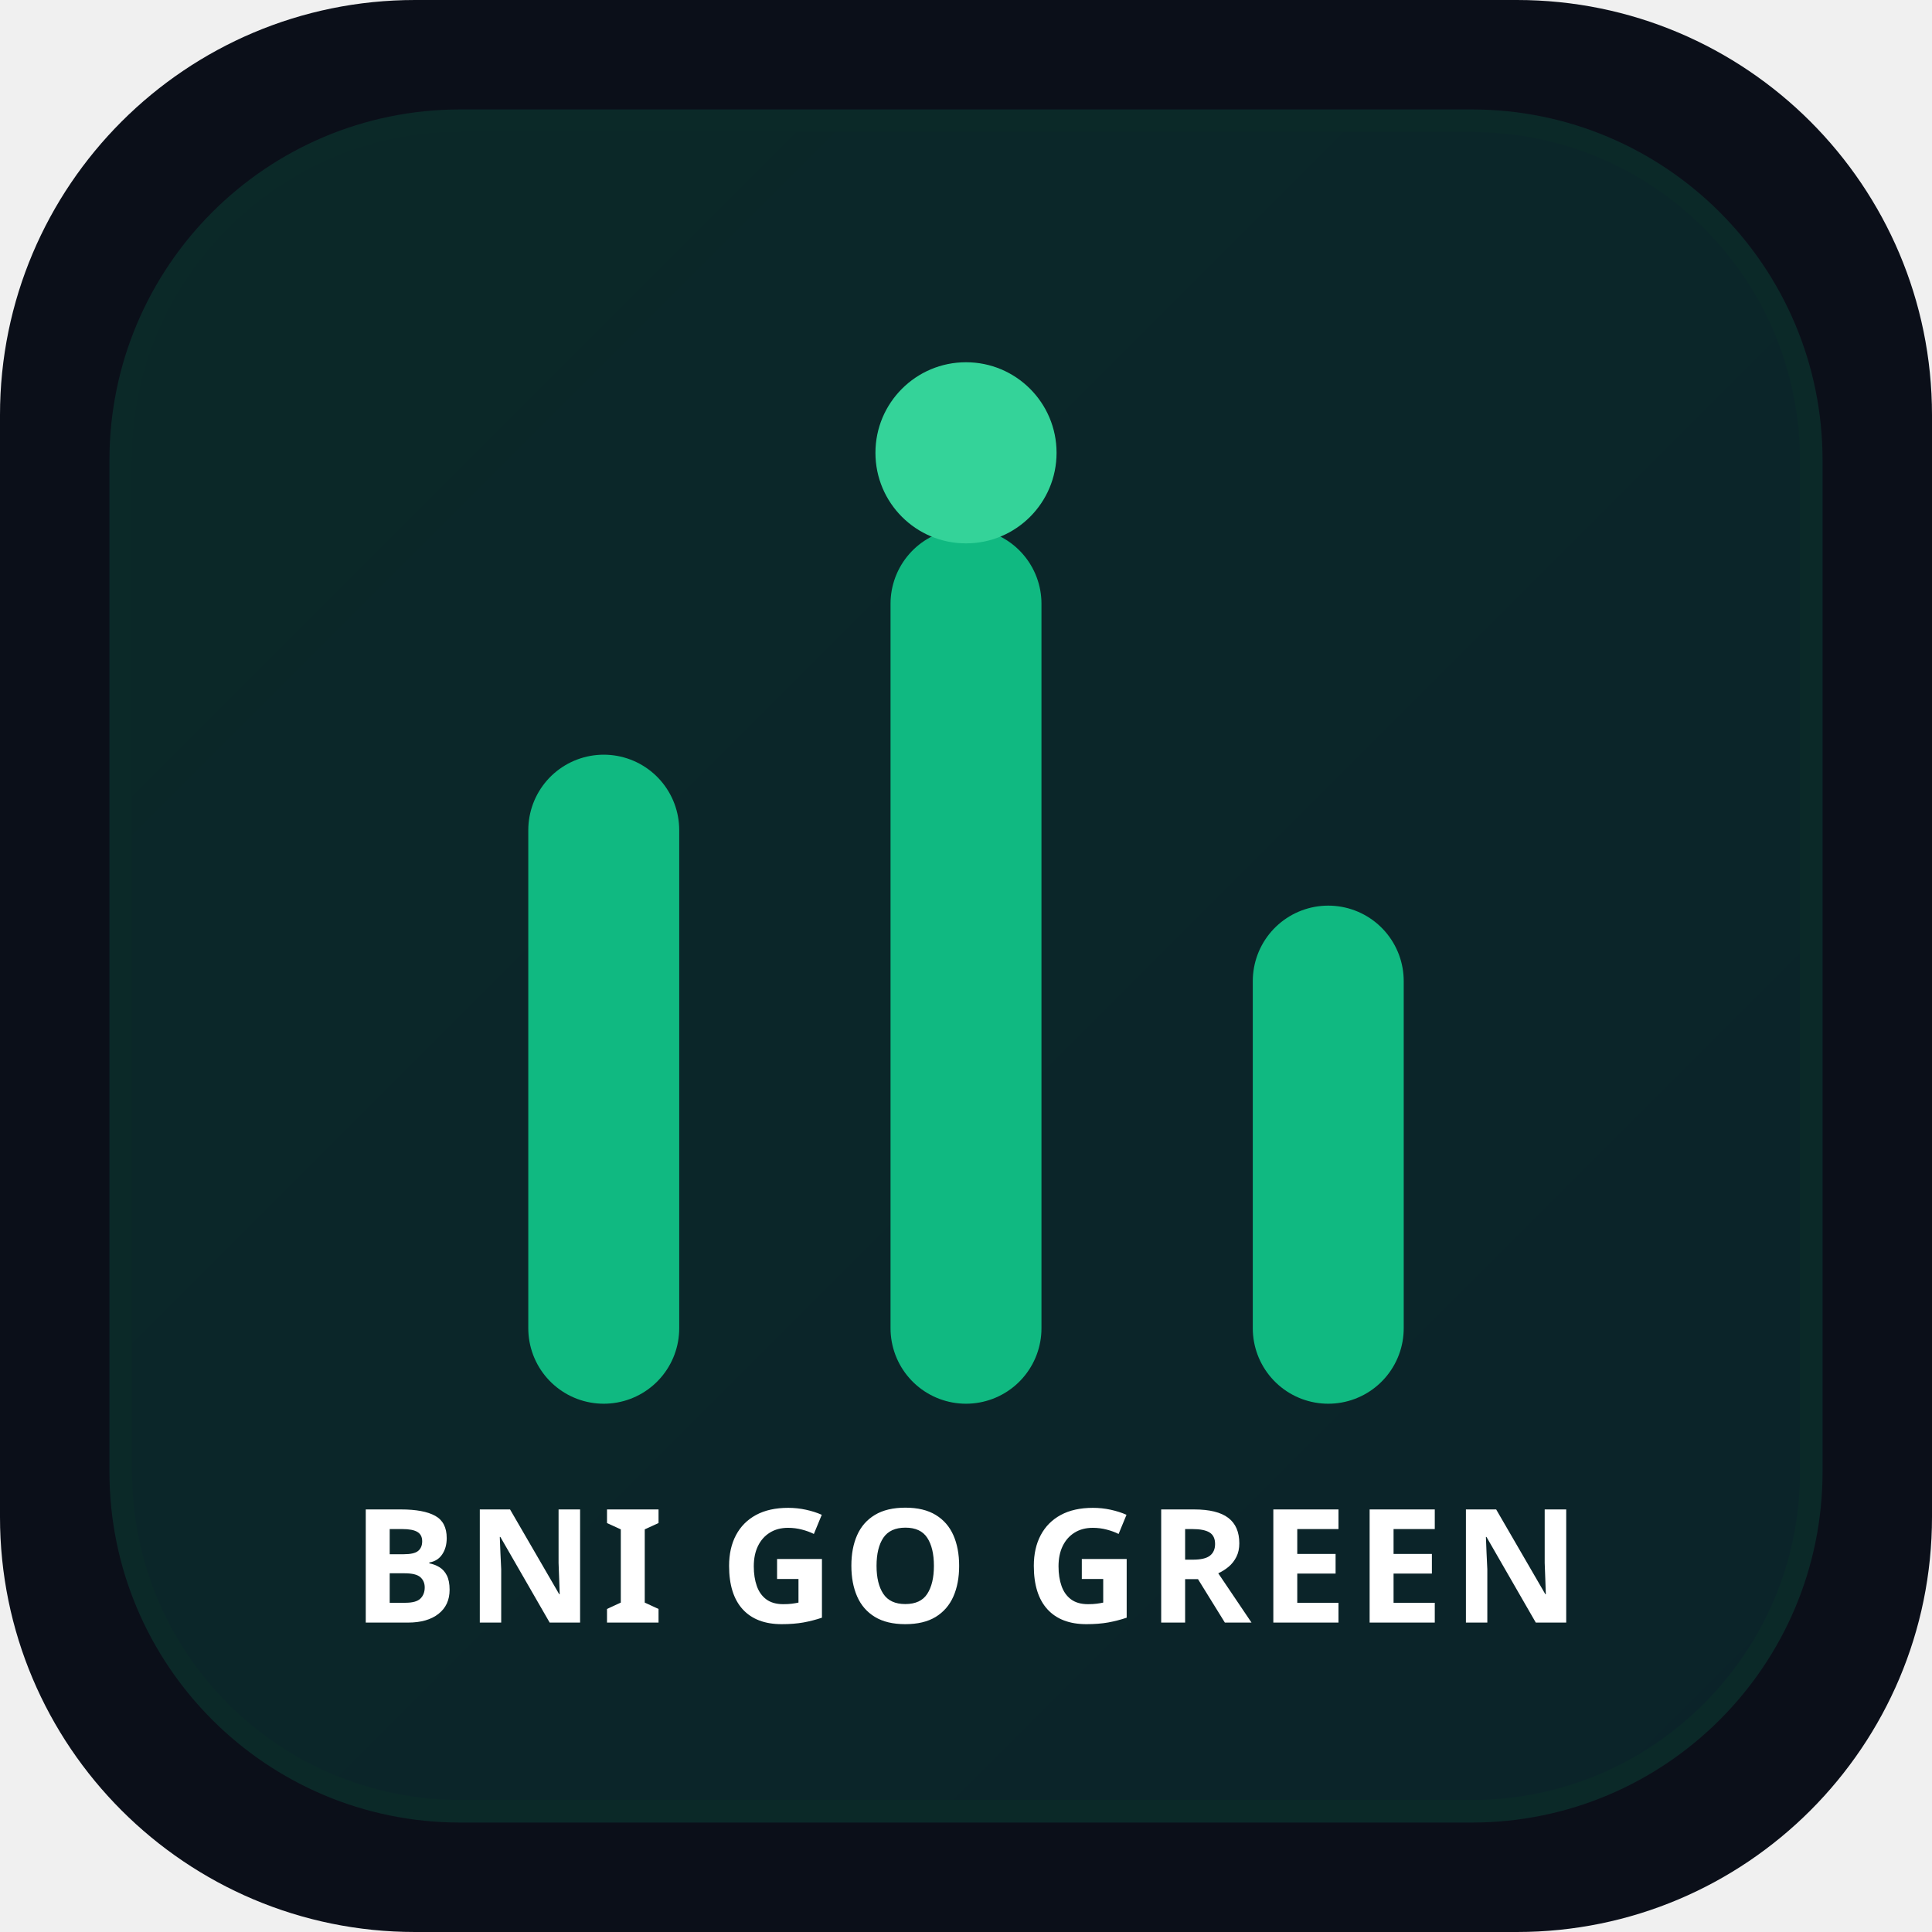
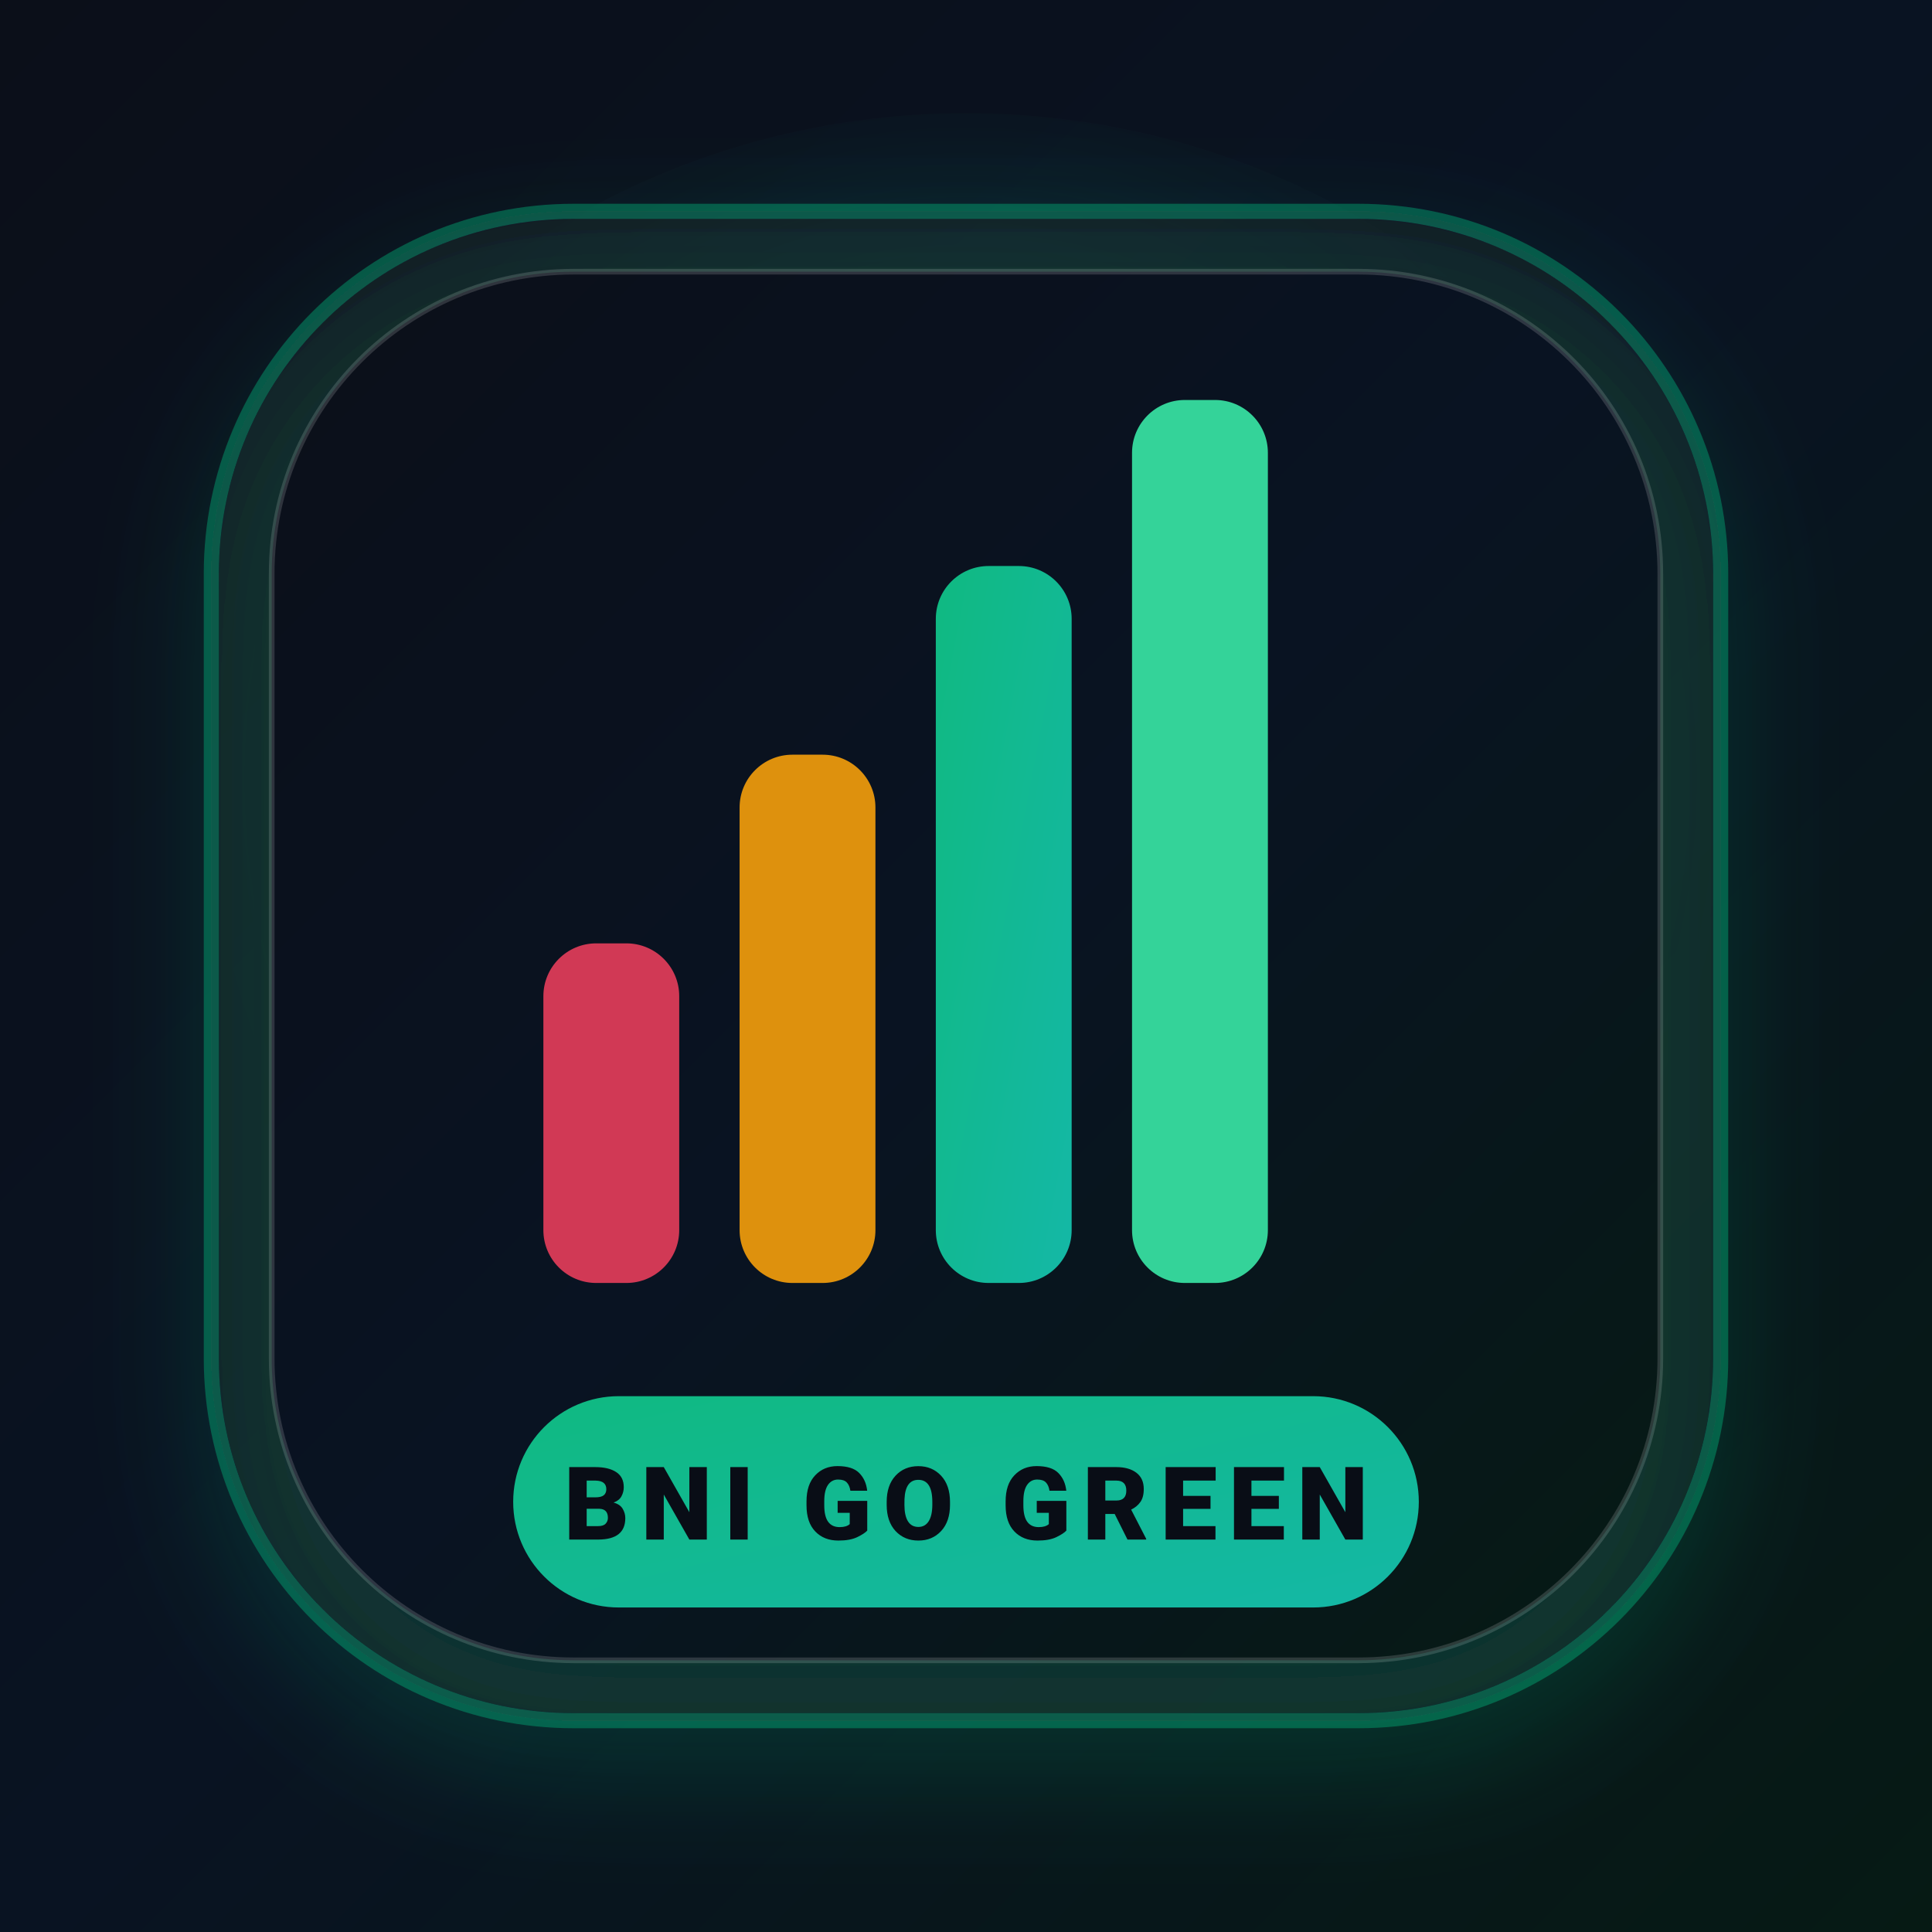
<svg xmlns="http://www.w3.org/2000/svg" viewBox="0 0 512 512" width="512" height="512">
  <defs>
-     <linearGradient id="grad" x1="0%" y1="0%" x2="100%" y2="100%">
+     <linearGradient id="bgGrad" x1="0%" y1="0%" x2="100%" y2="100%">
+       <stop offset="0%" stop-color="#0b0f19" />
+       <stop offset="50%" stop-color="#091322" />
+       <stop offset="100%" stop-color="#061a14" />
+     </linearGradient>
+     <radialGradient id="emeraldGlow" cx="50%" cy="42%" r="50%">
+       <stop offset="0%" stop-color="#10b981" stop-opacity="0.4" />
+       <stop offset="70%" stop-color="#0d9488" stop-opacity="0.1" />
+       <stop offset="100%" stop-color="#0b0f19" stop-opacity="0" />
+     </radialGradient>
+     <linearGradient id="badgeGrad" x1="0%" y1="0%" x2="100%" y2="100%">
      <stop offset="0%" stop-color="#10b981" />
-       <stop offset="100%" stop-color="#0d9488" />
+       <stop offset="100%" stop-color="#14b8a6" />
    </linearGradient>
+     <filter id="shadow" x="-20%" y="-20%" width="140%" height="140%">
+       <feDropShadow dx="0" dy="12" stdDeviation="16" flood-color="#10b981" flood-opacity="0.3" />
+     </filter>
  </defs>
-   <rect width="512" height="512" rx="110" fill="#0b0f19" />
-   <rect x="32" y="32" width="448" height="448" rx="90" fill="url(#grad)" opacity="0.15" stroke="#10b981" stroke-width="6" />
-   <path d="M160 352V220M256 352V160M352 352V260" stroke="#10b981" stroke-width="40" stroke-linecap="round" stroke-linejoin="round" />
-   <circle cx="256" cy="120" r="24" fill="#34d399" />
-   <text x="256" y="430" font-family="sans-serif" font-weight="900" font-size="42" fill="#ffffff" text-anchor="middle" letter-spacing="2">BNI GO GREEN</text>
+   <rect width="512" height="512" fill="url(#bgGrad)" />
+   <circle cx="256" cy="240" r="210" fill="url(#emeraldGlow)" />
+   <rect x="56" y="56" width="400" height="400" rx="96" fill="#0d1527" fill-opacity="0.6" stroke="#10b981" stroke-width="4" stroke-opacity="0.4" filter="url(#shadow)" />
+   <rect x="72" y="72" width="368" height="368" rx="80" fill="url(#bgGrad)" stroke="#ffffff" stroke-width="1.5" stroke-opacity="0.15" />
+   <g transform="translate(0, 10)">
+     <rect x="144" y="240" width="36" height="90" rx="14" fill="#f43f5e" opacity="0.85" />
+     <rect x="196" y="190" width="36" height="140" rx="14" fill="#f59e0b" opacity="0.9" />
+     <rect x="248" y="140" width="36" height="190" rx="14" fill="url(#badgeGrad)" />
+     <rect x="300" y="96" width="36" height="234" rx="14" fill="#34d399" />
+   </g>
+   <rect x="136" y="370" width="240" height="56" rx="28" fill="url(#badgeGrad)" />
+   <text x="256" y="408" font-family="-apple-system, BlinkMacSystemFont, 'Plus Jakarta Sans', 'Segoe UI', Roboto, sans-serif" font-weight="900" font-size="27" fill="#090d16" text-anchor="middle" letter-spacing="3">BNI GO GREEN</text>
</svg>
